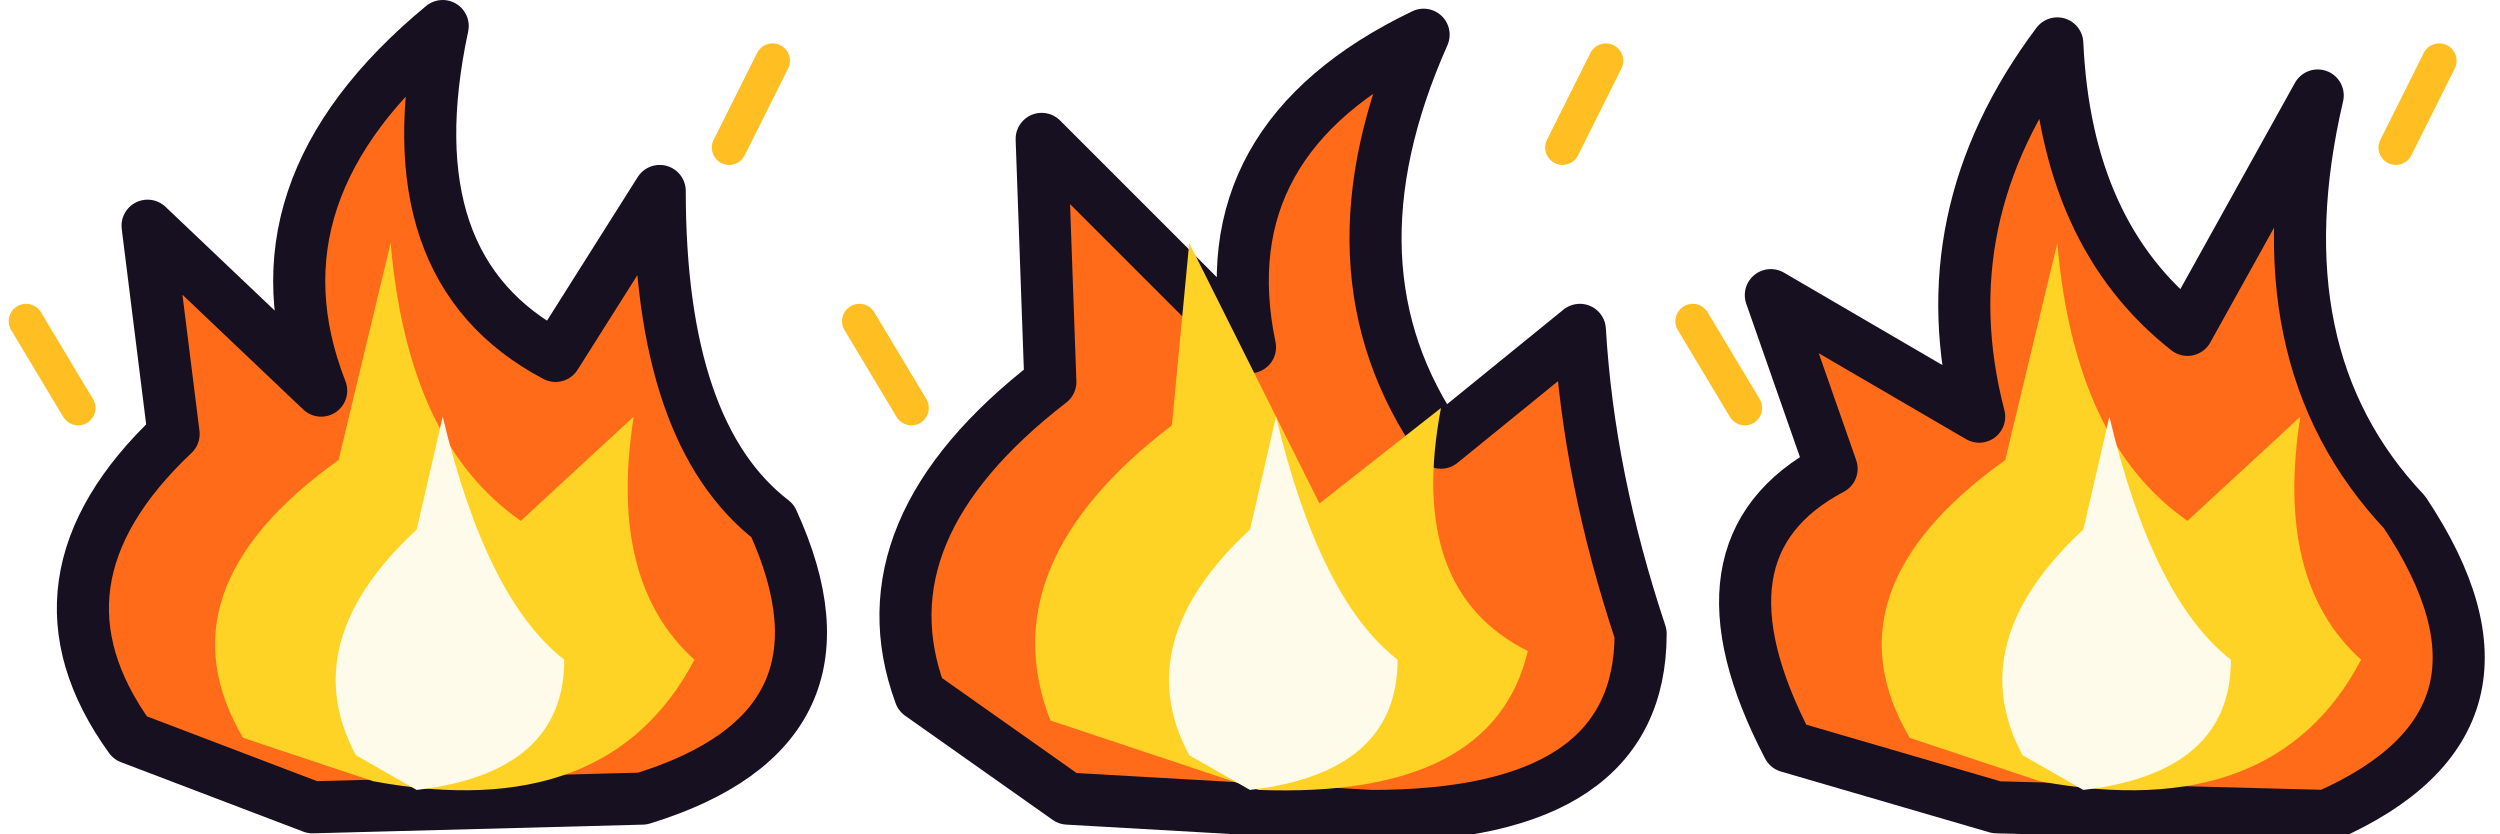
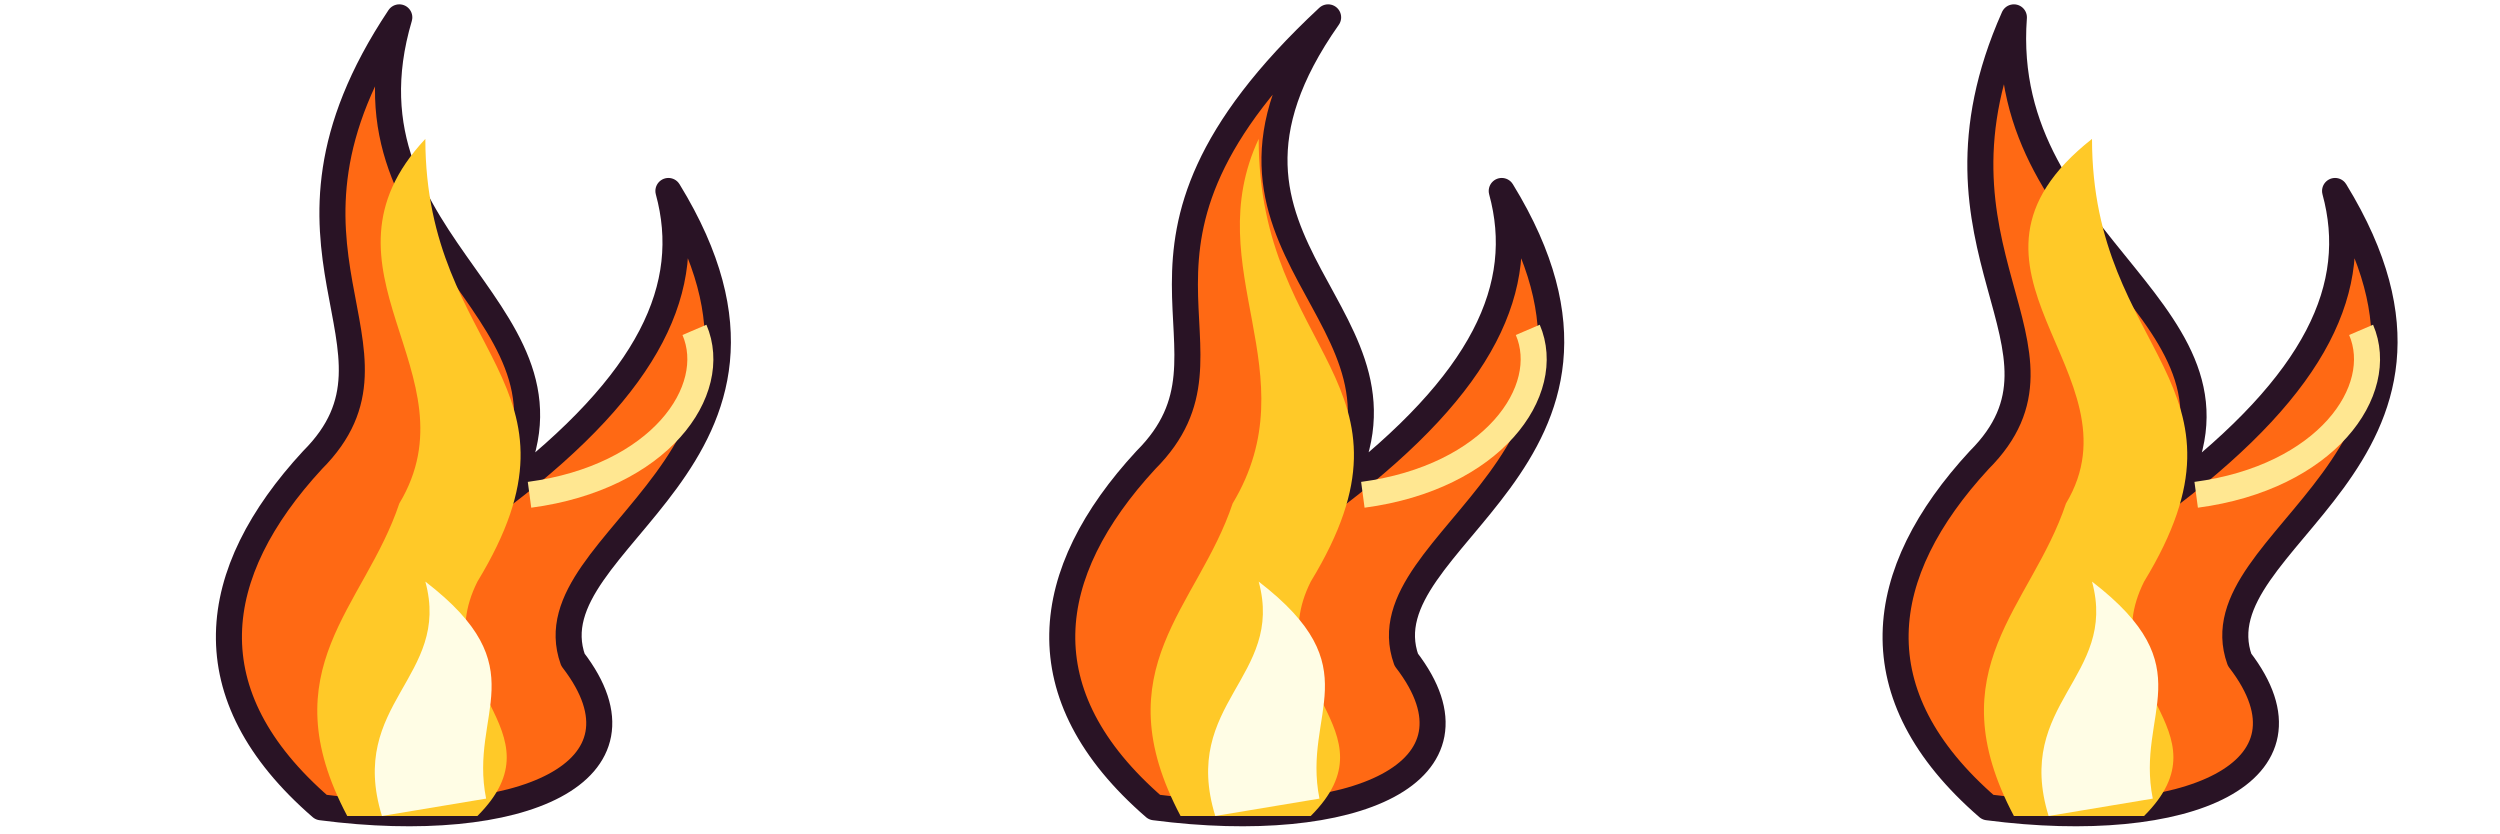
<svg xmlns="http://www.w3.org/2000/svg" width="288" height="96" viewBox="0 0 288 96">
-   <g transform="translate(0 0)" stroke="#171020" stroke-width="7" stroke-linejoin="round" stroke-linecap="round">
-     <path d="M15 85 Q2 67 20 50 L17 26 37 45 Q28 22 51 3 Q45 31 64 41 L76 22 Q76 50 89 60 Q100 84 74 92 L36 93Z" fill="#ff6b19" stroke-width="6" />
-     <path d="M28 85 Q18 68 39 53 L45 28 Q47 51 60 60 L73 48 Q70 67 80 76 Q70 95 43 90Z" fill="#ffd326" stroke="none" />
-     <path d="M41 87 Q34 74 48 61 L51 48 Q56 69 65 76 Q65 89 48 91Z" fill="#fffbea" stroke="none" />
-     <path d="M9 47 3 37 M84 17 89 7" fill="none" stroke="#ffbe22" stroke-width="4" />
+   <g transform="translate(0 0)" stroke-linejoin="round">
+     <path d="M37 93 C22 80 24 66 36 53 C49 40 28 29 46 2 C38 29 70 36 58 57 C75 44 80 33 77 22 C96 53 61 62 66 76 C76 89 60 96 37 93Z" fill="#ff6914" stroke="#291325" stroke-width="3" />
+     <path d="M40 94 C31 77 42 70 46 58 C55 43 35 31 49 16 C49 41 69 44 55 67 C49 79 65 84 55 94Z" fill="#ffc928" />
+     <path d="M44 94 C40 81 52 78 49 67 C62 77 54 82 56 92Z" fill="#fffde5" />
+     <path d="M61 57 C76 55 83 45 80 38" fill="none" stroke="#ffe791" stroke-width="3" />
  </g>
-   <g transform="translate(96 0)" stroke="#171020" stroke-width="7" stroke-linejoin="round" stroke-linecap="round">
-     <path d="M10 80 Q3 61 25 44 L24 16 48 40 Q43 16 68 4 Q56 31 70 51 L86 38 Q87 55 93 73 Q93 94 62 94 L27 92Z" fill="#ff6b19" stroke-width="6" />
-     <path d="M25 83 Q18 65 39 49 L41 28 56 58 70 47 Q66 68 80 75 Q76 92 49 91Z" fill="#ffd326" stroke="none" />
-     <path d="M41 87 Q34 74 48 61 L51 48 Q56 69 65 76 Q65 89 48 91Z" fill="#fffbea" stroke="none" />
-     <path d="M9 47 3 37 M84 17 89 7" fill="none" stroke="#ffbe22" stroke-width="4" />
+   <g transform="translate(96 0)" stroke-linejoin="round">
+     <path d="M37 93 C22 80 24 66 36 53 C49 40 28 29 57 2 C38 29 70 36 58 57 C75 44 80 33 77 22 C96 53 61 62 66 76 C76 89 60 96 37 93Z" fill="#ff6914" stroke="#291325" stroke-width="3" />
+     <path d="M40 94 C31 77 42 70 46 58 C55 43 42 31 49 16 C49 41 69 44 55 67 C49 79 65 84 55 94Z" fill="#ffc928" />
+     <path d="M44 94 C40 81 52 78 49 67 C62 77 54 82 56 92Z" fill="#fffde5" />
+     <path d="M61 57 C76 55 83 45 80 38" fill="none" stroke="#ffe791" stroke-width="3" />
  </g>
-   <g transform="translate(192 0)" stroke="#171020" stroke-width="7" stroke-linejoin="round" stroke-linecap="round">
-     <path d="M14 86 Q2 63 19 54 L12 34 36 48 Q30 25 45 5 Q46 27 60 38 L75 11 Q68 41 85 59 Q101 83 76 94 L38 93Z" fill="#ff6b19" stroke-width="6" />
-     <path d="M28 85 Q18 68 39 53 L45 28 Q47 51 60 60 L73 48 Q70 67 80 76 Q70 95 43 90Z" fill="#ffd326" stroke="none" />
-     <path d="M41 87 Q34 74 48 61 L51 48 Q56 69 65 76 Q65 89 48 91Z" fill="#fffbea" stroke="none" />
-     <path d="M9 47 3 37 M84 17 89 7" fill="none" stroke="#ffbe22" stroke-width="4" />
+   <g transform="translate(192 0)" stroke-linejoin="round">
+     <path d="M37 93 C22 80 24 66 36 53 C49 40 28 29 40 2 C38 29 70 36 58 57 C75 44 80 33 77 22 C96 53 61 62 66 76 C76 89 60 96 37 93Z" fill="#ff6914" stroke="#291325" stroke-width="3" />
+     <path d="M40 94 C31 77 42 70 46 58 C55 43 30 31 49 16 C49 41 69 44 55 67 C49 79 65 84 55 94Z" fill="#ffc928" />
+     <path d="M44 94 C40 81 52 78 49 67 C62 77 54 82 56 92Z" fill="#fffde5" />
+     <path d="M61 57 C76 55 83 45 80 38" fill="none" stroke="#ffe791" stroke-width="3" />
  </g>
</svg>
